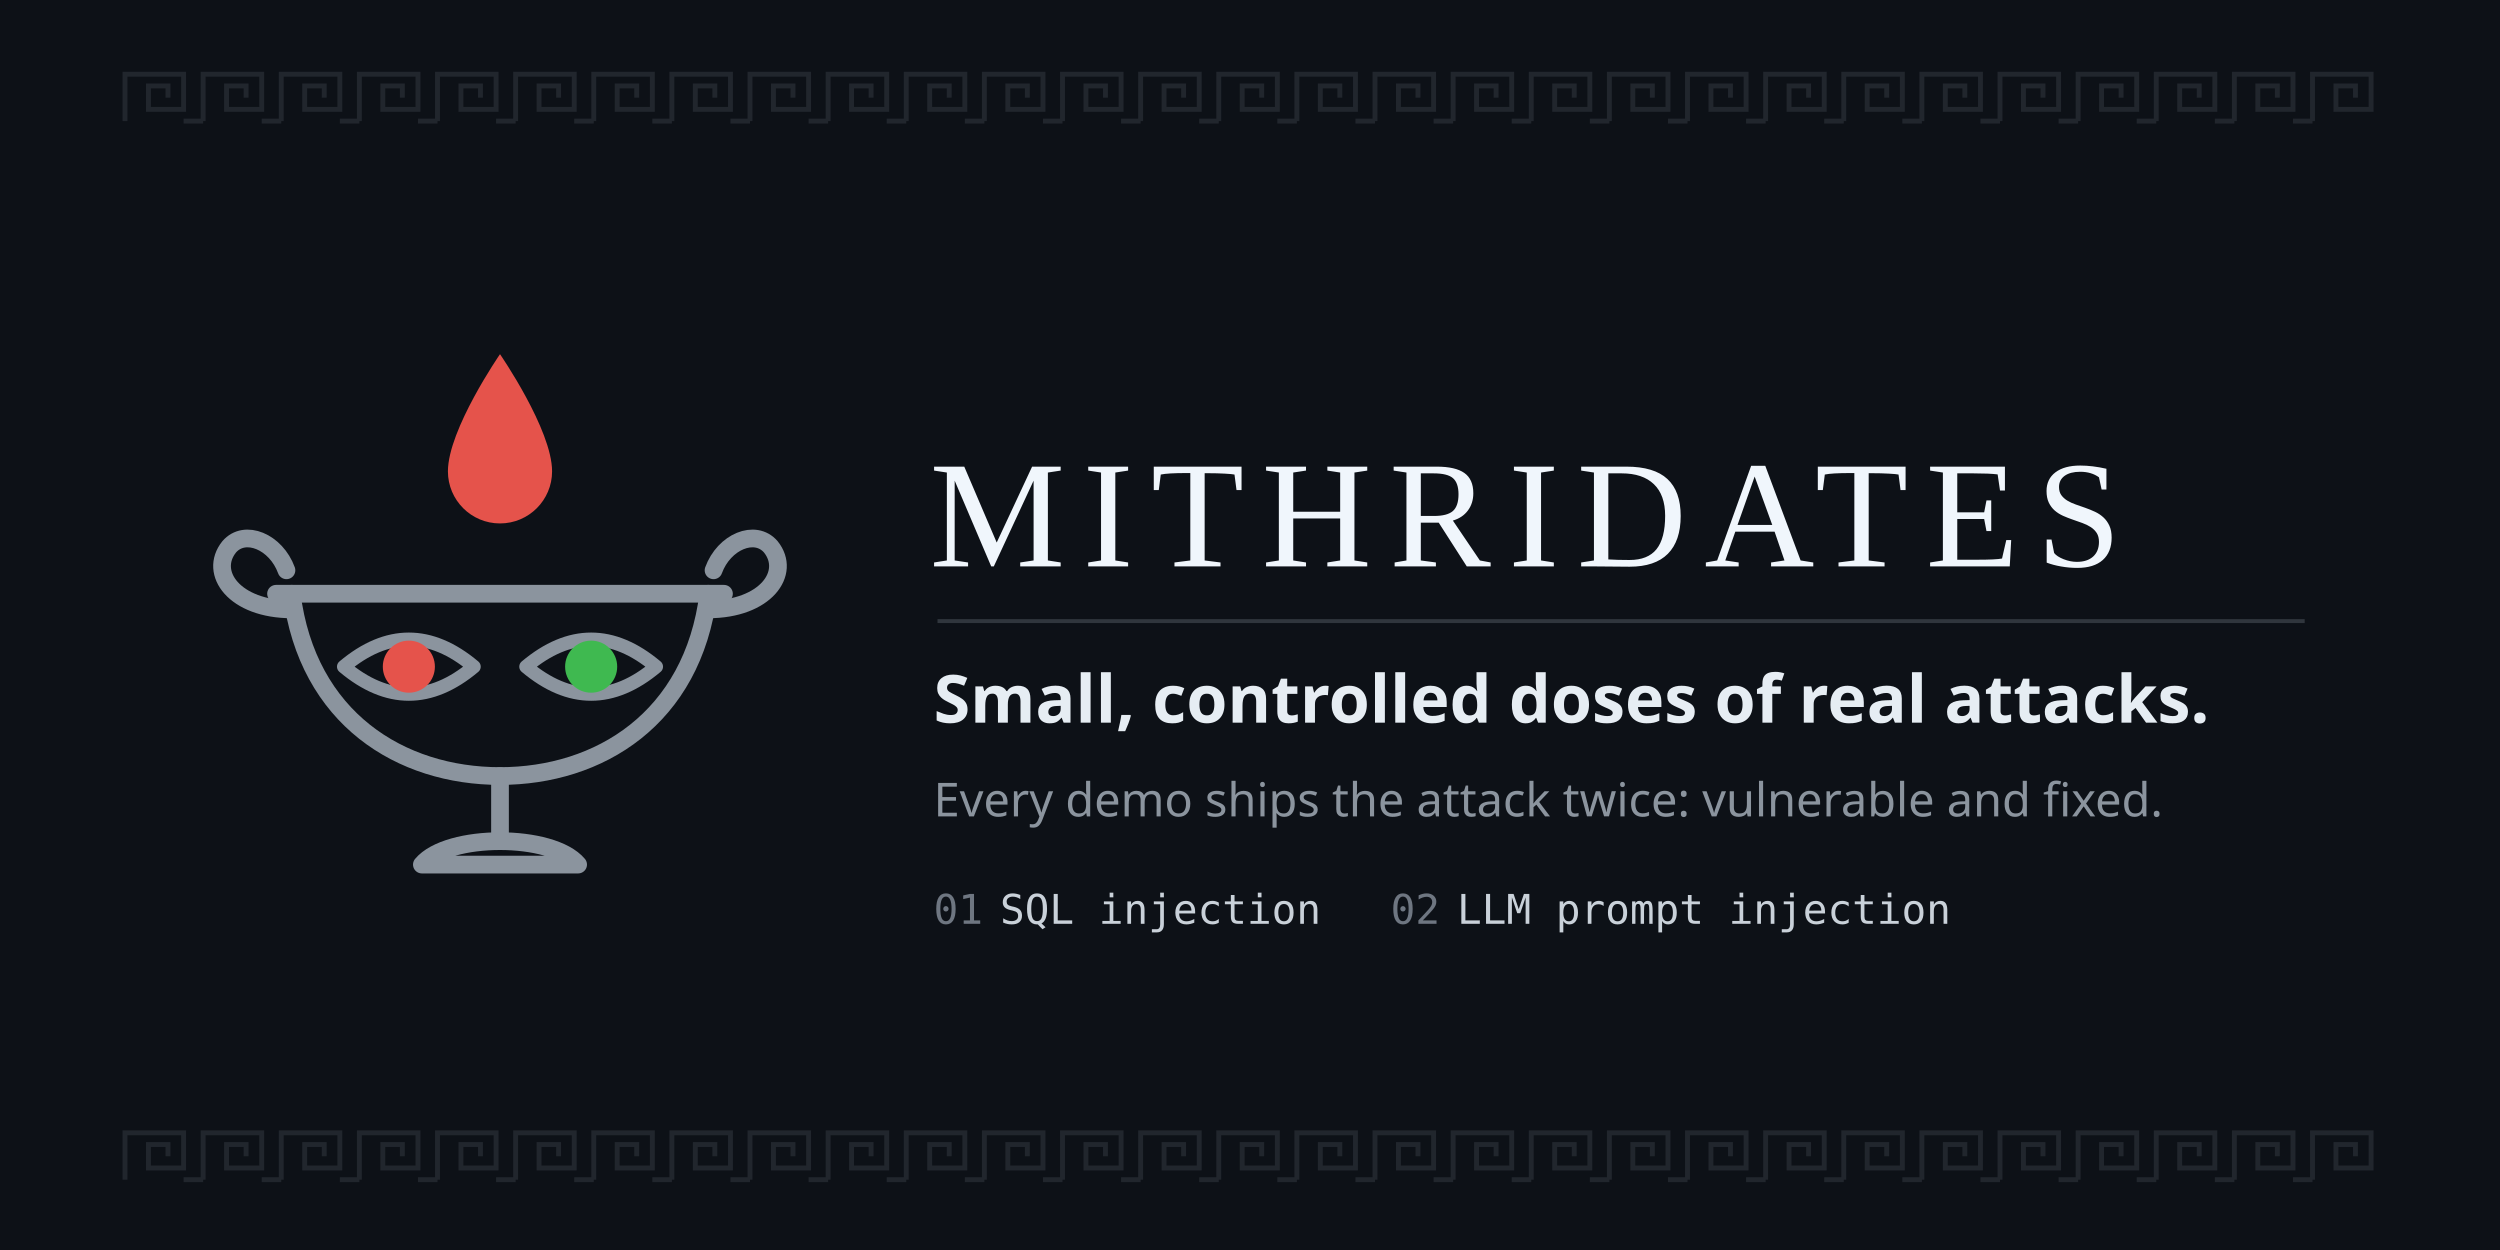
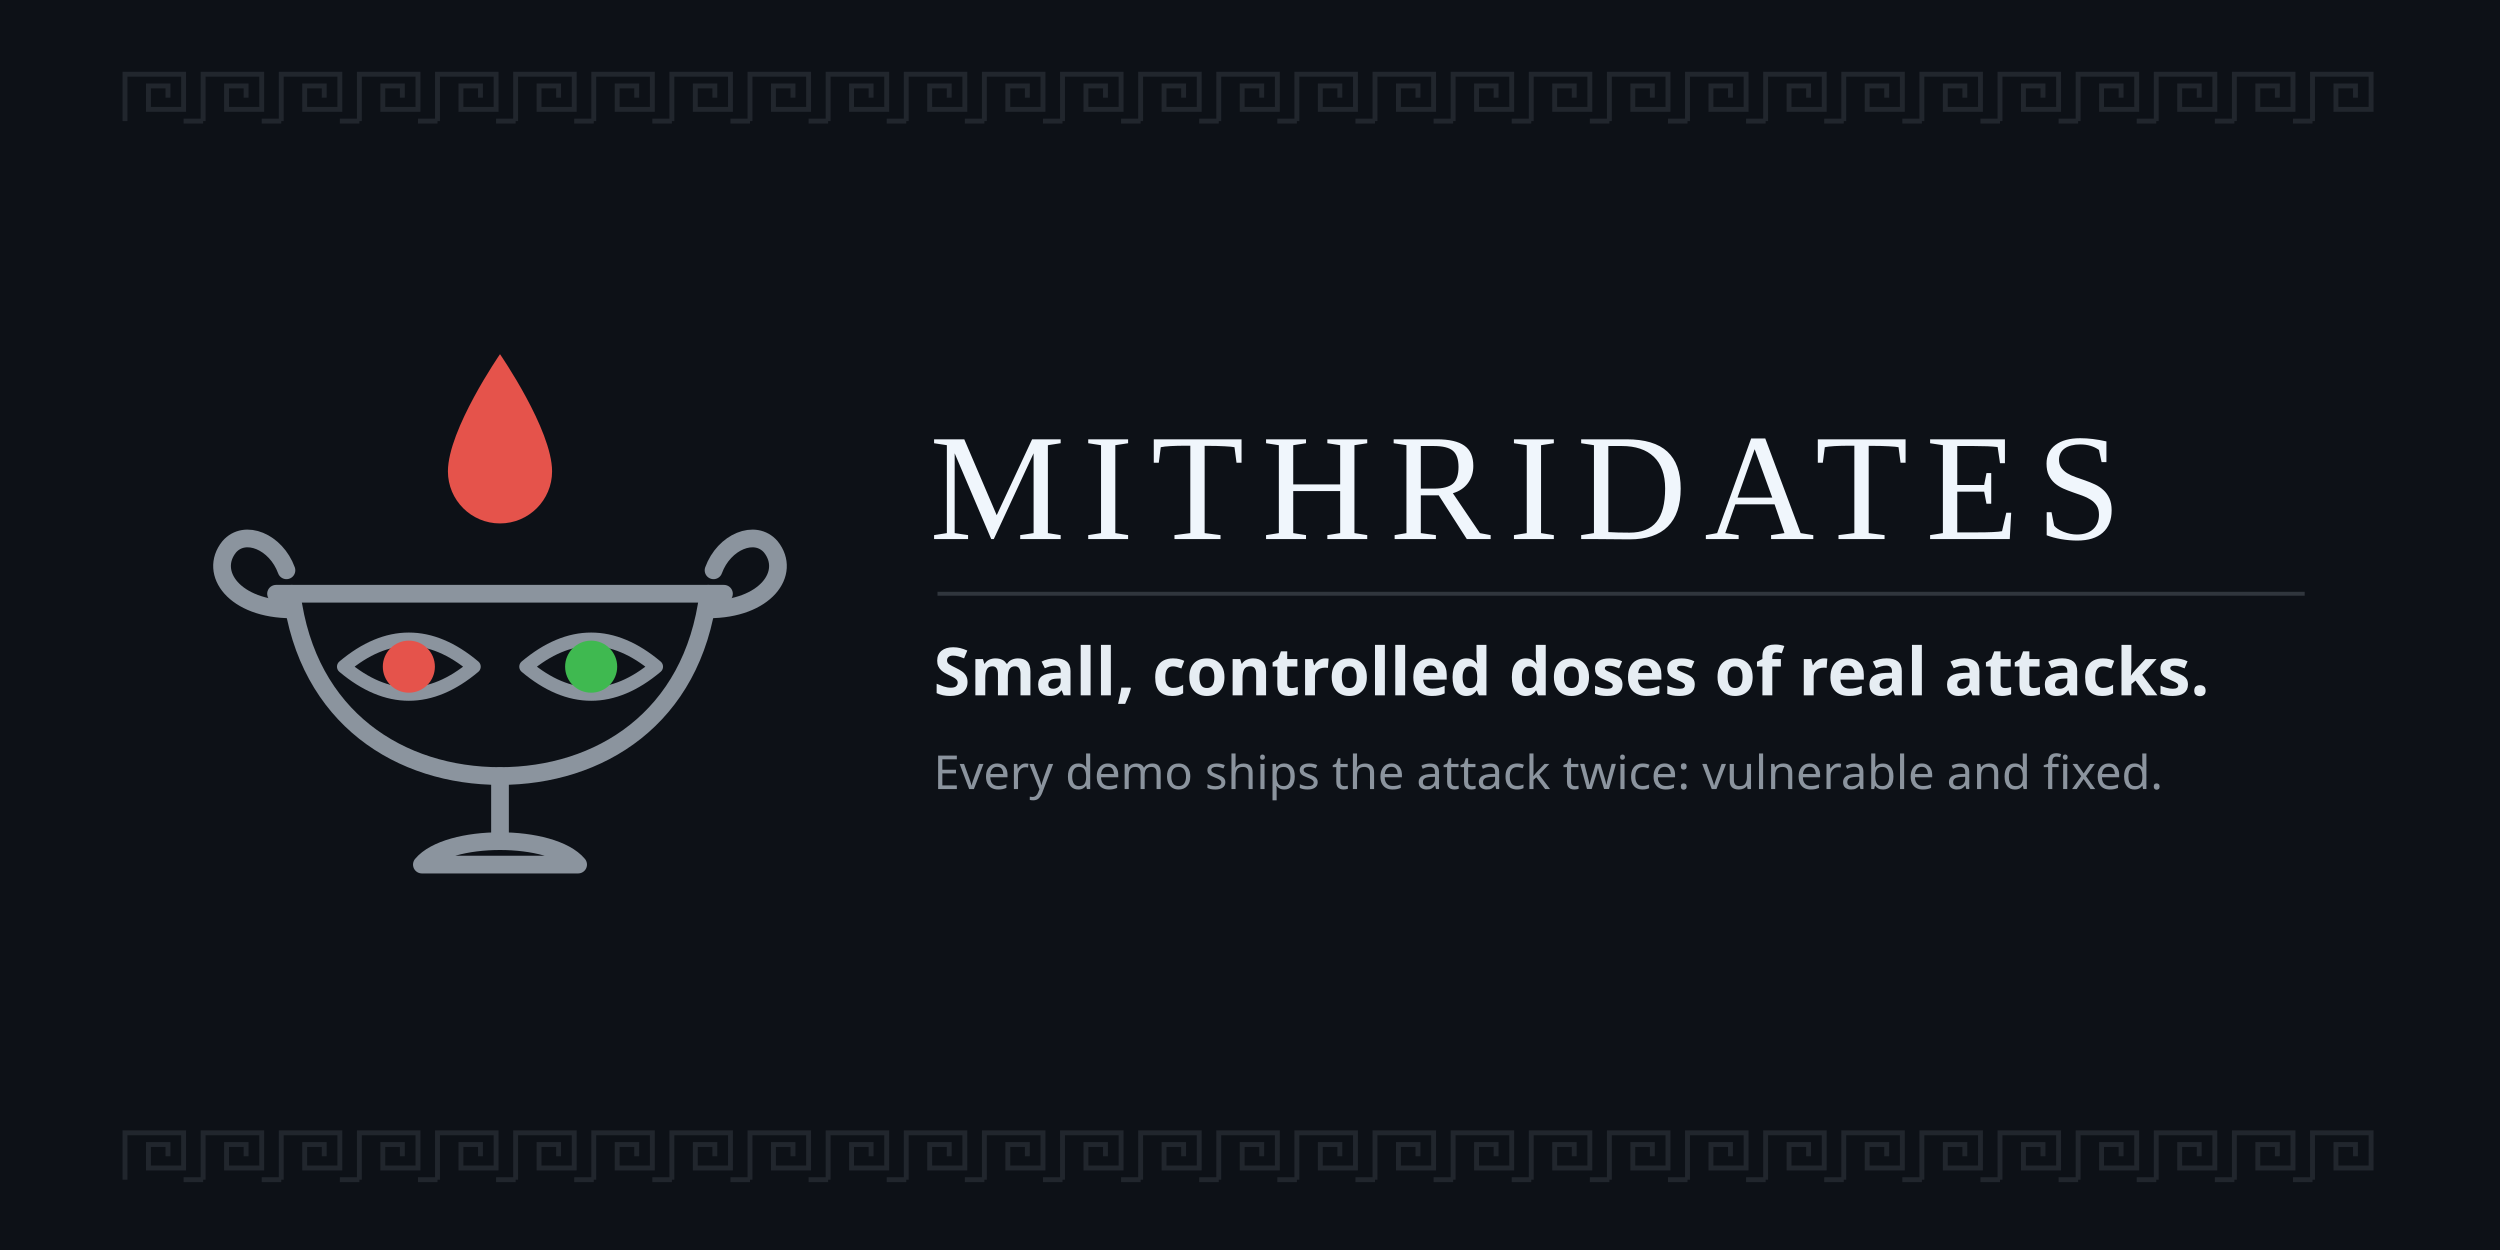
<svg xmlns="http://www.w3.org/2000/svg" viewBox="0 0 1280 640" width="1280" height="640">
  <rect width="1280" height="640" fill="#0d1117" />
  <path d="M64 62 V38 H94 V56 H76 V44 H86 V50 M94 62 H104 M104 62 V38 H134 V56 H116 V44 H126 V50 M134 62 H144 M144 62 V38 H174 V56 H156 V44 H166 V50 M174 62 H184 M184 62 V38 H214 V56 H196 V44 H206 V50 M214 62 H224 M224 62 V38 H254 V56 H236 V44 H246 V50 M254 62 H264 M264 62 V38 H294 V56 H276 V44 H286 V50 M294 62 H304 M304 62 V38 H334 V56 H316 V44 H326 V50 M334 62 H344 M344 62 V38 H374 V56 H356 V44 H366 V50 M374 62 H384 M384 62 V38 H414 V56 H396 V44 H406 V50 M414 62 H424 M424 62 V38 H454 V56 H436 V44 H446 V50 M454 62 H464 M464 62 V38 H494 V56 H476 V44 H486 V50 M494 62 H504 M504 62 V38 H534 V56 H516 V44 H526 V50 M534 62 H544 M544 62 V38 H574 V56 H556 V44 H566 V50 M574 62 H584 M584 62 V38 H614 V56 H596 V44 H606 V50 M614 62 H624 M624 62 V38 H654 V56 H636 V44 H646 V50 M654 62 H664 M664 62 V38 H694 V56 H676 V44 H686 V50 M694 62 H704 M704 62 V38 H734 V56 H716 V44 H726 V50 M734 62 H744 M744 62 V38 H774 V56 H756 V44 H766 V50 M774 62 H784 M784 62 V38 H814 V56 H796 V44 H806 V50 M814 62 H824 M824 62 V38 H854 V56 H836 V44 H846 V50 M854 62 H864 M864 62 V38 H894 V56 H876 V44 H886 V50 M894 62 H904 M904 62 V38 H934 V56 H916 V44 H926 V50 M934 62 H944 M944 62 V38 H974 V56 H956 V44 H966 V50 M974 62 H984 M984 62 V38 H1014 V56 H996 V44 H1006 V50 M1014 62 H1024 M1024 62 V38 H1054 V56 H1036 V44 H1046 V50 M1054 62 H1064 M1064 62 V38 H1094 V56 H1076 V44 H1086 V50 M1094 62 H1104 M1104 62 V38 H1134 V56 H1116 V44 H1126 V50 M1134 62 H1144 M1144 62 V38 H1174 V56 H1156 V44 H1166 V50 M1174 62 H1184 M1184 62 V38 H1214 V56 H1196 V44 H1206 V50" fill="none" stroke="#21262d" stroke-width="2.5" stroke-linejoin="miter" />
  <path d="M64 604 V580 H94 V598 H76 V586 H86 V592 M94 604 H104 M104 604 V580 H134 V598 H116 V586 H126 V592 M134 604 H144 M144 604 V580 H174 V598 H156 V586 H166 V592 M174 604 H184 M184 604 V580 H214 V598 H196 V586 H206 V592 M214 604 H224 M224 604 V580 H254 V598 H236 V586 H246 V592 M254 604 H264 M264 604 V580 H294 V598 H276 V586 H286 V592 M294 604 H304 M304 604 V580 H334 V598 H316 V586 H326 V592 M334 604 H344 M344 604 V580 H374 V598 H356 V586 H366 V592 M374 604 H384 M384 604 V580 H414 V598 H396 V586 H406 V592 M414 604 H424 M424 604 V580 H454 V598 H436 V586 H446 V592 M454 604 H464 M464 604 V580 H494 V598 H476 V586 H486 V592 M494 604 H504 M504 604 V580 H534 V598 H516 V586 H526 V592 M534 604 H544 M544 604 V580 H574 V598 H556 V586 H566 V592 M574 604 H584 M584 604 V580 H614 V598 H596 V586 H606 V592 M614 604 H624 M624 604 V580 H654 V598 H636 V586 H646 V592 M654 604 H664 M664 604 V580 H694 V598 H676 V586 H686 V592 M694 604 H704 M704 604 V580 H734 V598 H716 V586 H726 V592 M734 604 H744 M744 604 V580 H774 V598 H756 V586 H766 V592 M774 604 H784 M784 604 V580 H814 V598 H796 V586 H806 V592 M814 604 H824 M824 604 V580 H854 V598 H836 V586 H846 V592 M854 604 H864 M864 604 V580 H894 V598 H876 V586 H886 V592 M894 604 H904 M904 604 V580 H934 V598 H916 V586 H926 V592 M934 604 H944 M944 604 V580 H974 V598 H956 V586 H966 V592 M974 604 H984 M984 604 V580 H1014 V598 H996 V586 H1006 V592 M1014 604 H1024 M1024 604 V580 H1054 V598 H1036 V586 H1046 V592 M1054 604 H1064 M1064 604 V580 H1094 V598 H1076 V586 H1086 V592 M1094 604 H1104 M1104 604 V580 H1134 V598 H1116 V586 H1126 V592 M1134 604 H1144 M1144 604 V580 H1174 V598 H1156 V586 H1166 V592 M1174 604 H1184 M1184 604 V580 H1214 V598 H1196 V586 H1206 V592" fill="none" stroke="#21262d" stroke-width="2.5" stroke-linejoin="miter" />
  <svg x="96" y="160" width="320" height="320" viewBox="0 0 120 120">
    <path d="M60 8 C60 8 50 22.5 50 30.5 a10 10 0 0 0 20 0 C70 22.5 60 8 60 8 Z" fill="#e5534b" />
    <g fill="none" stroke="#8b949e" stroke-width="3.4" stroke-linecap="round" stroke-linejoin="round">
      <path d="M17 54 H103" />
      <path d="M20 54 C23 78 41 89 60 89 C79 89 97 78 100 54" />
      <path d="M20 57 C9 57 4 50 8 45 C11 41.5 17 44 19 49.5" />
      <path d="M100 57 C111 57 116 50 112 45 C109 41.5 103 44 101 49.5" />
      <path d="M60 89 V100" />
      <path d="M45 106 C50 100 70 100 75 106 Z" />
    </g>
    <g fill="none" stroke="#8b949e" stroke-width="2.6" stroke-linejoin="round">
      <path d="M30 68 Q42.5 57.5 55 68 Q42.5 78.5 30 68 Z" />
      <path d="M65 68 Q77.5 57.5 90 68 Q77.5 78.5 65 68 Z" />
    </g>
    <circle cx="42.5" cy="68" r="5" fill="#e5534b" />
    <circle cx="77.5" cy="68" r="5" fill="#3fb950" />
  </svg>
-   <text x="476" y="290" fill="#f0f6fc" font-family="Georgia, 'Times New Roman', serif" font-size="78" letter-spacing="9">MITHRIDATES</text>
-   <path d="M480 318 H1180" stroke="#30363d" stroke-width="2" />
-   <text x="478" y="370" fill="#e6edf3" font-family="'Segoe UI', system-ui, sans-serif" font-size="34" font-weight="600">Small, controlled doses of real attacks.</text>
-   <text x="478" y="418" fill="#8b949e" font-family="'Segoe UI', system-ui, sans-serif" font-size="24">Every demo ships the attack twice: vulnerable and fixed.</text>
-   <g font-family="Consolas, 'Cascadia Mono', monospace" font-size="21">
-     <text x="478" y="473" fill="#6e7681">01</text>
-     <text x="512" y="473" fill="#c9d1d9">SQL injection</text>
-     <text x="712" y="473" fill="#6e7681">02</text>
-     <text x="746" y="473" fill="#c9d1d9">LLM prompt injection</text>
-   </g>
+   <text x="476" y="276" fill="#f0f6fc" font-family="Georgia, 'Times New Roman', serif" font-size="78" letter-spacing="9">MITHRIDATES</text>
+   <path d="M480 304 H1180" stroke="#30363d" stroke-width="2" />
+   <text x="478" y="356" fill="#e6edf3" font-family="'Segoe UI', system-ui, sans-serif" font-size="34" font-weight="600">Small, controlled doses of real attacks.</text>
+   <text x="478" y="404" fill="#8b949e" font-family="'Segoe UI', system-ui, sans-serif" font-size="24">Every demo ships the attack twice: vulnerable and fixed.</text>
</svg>
